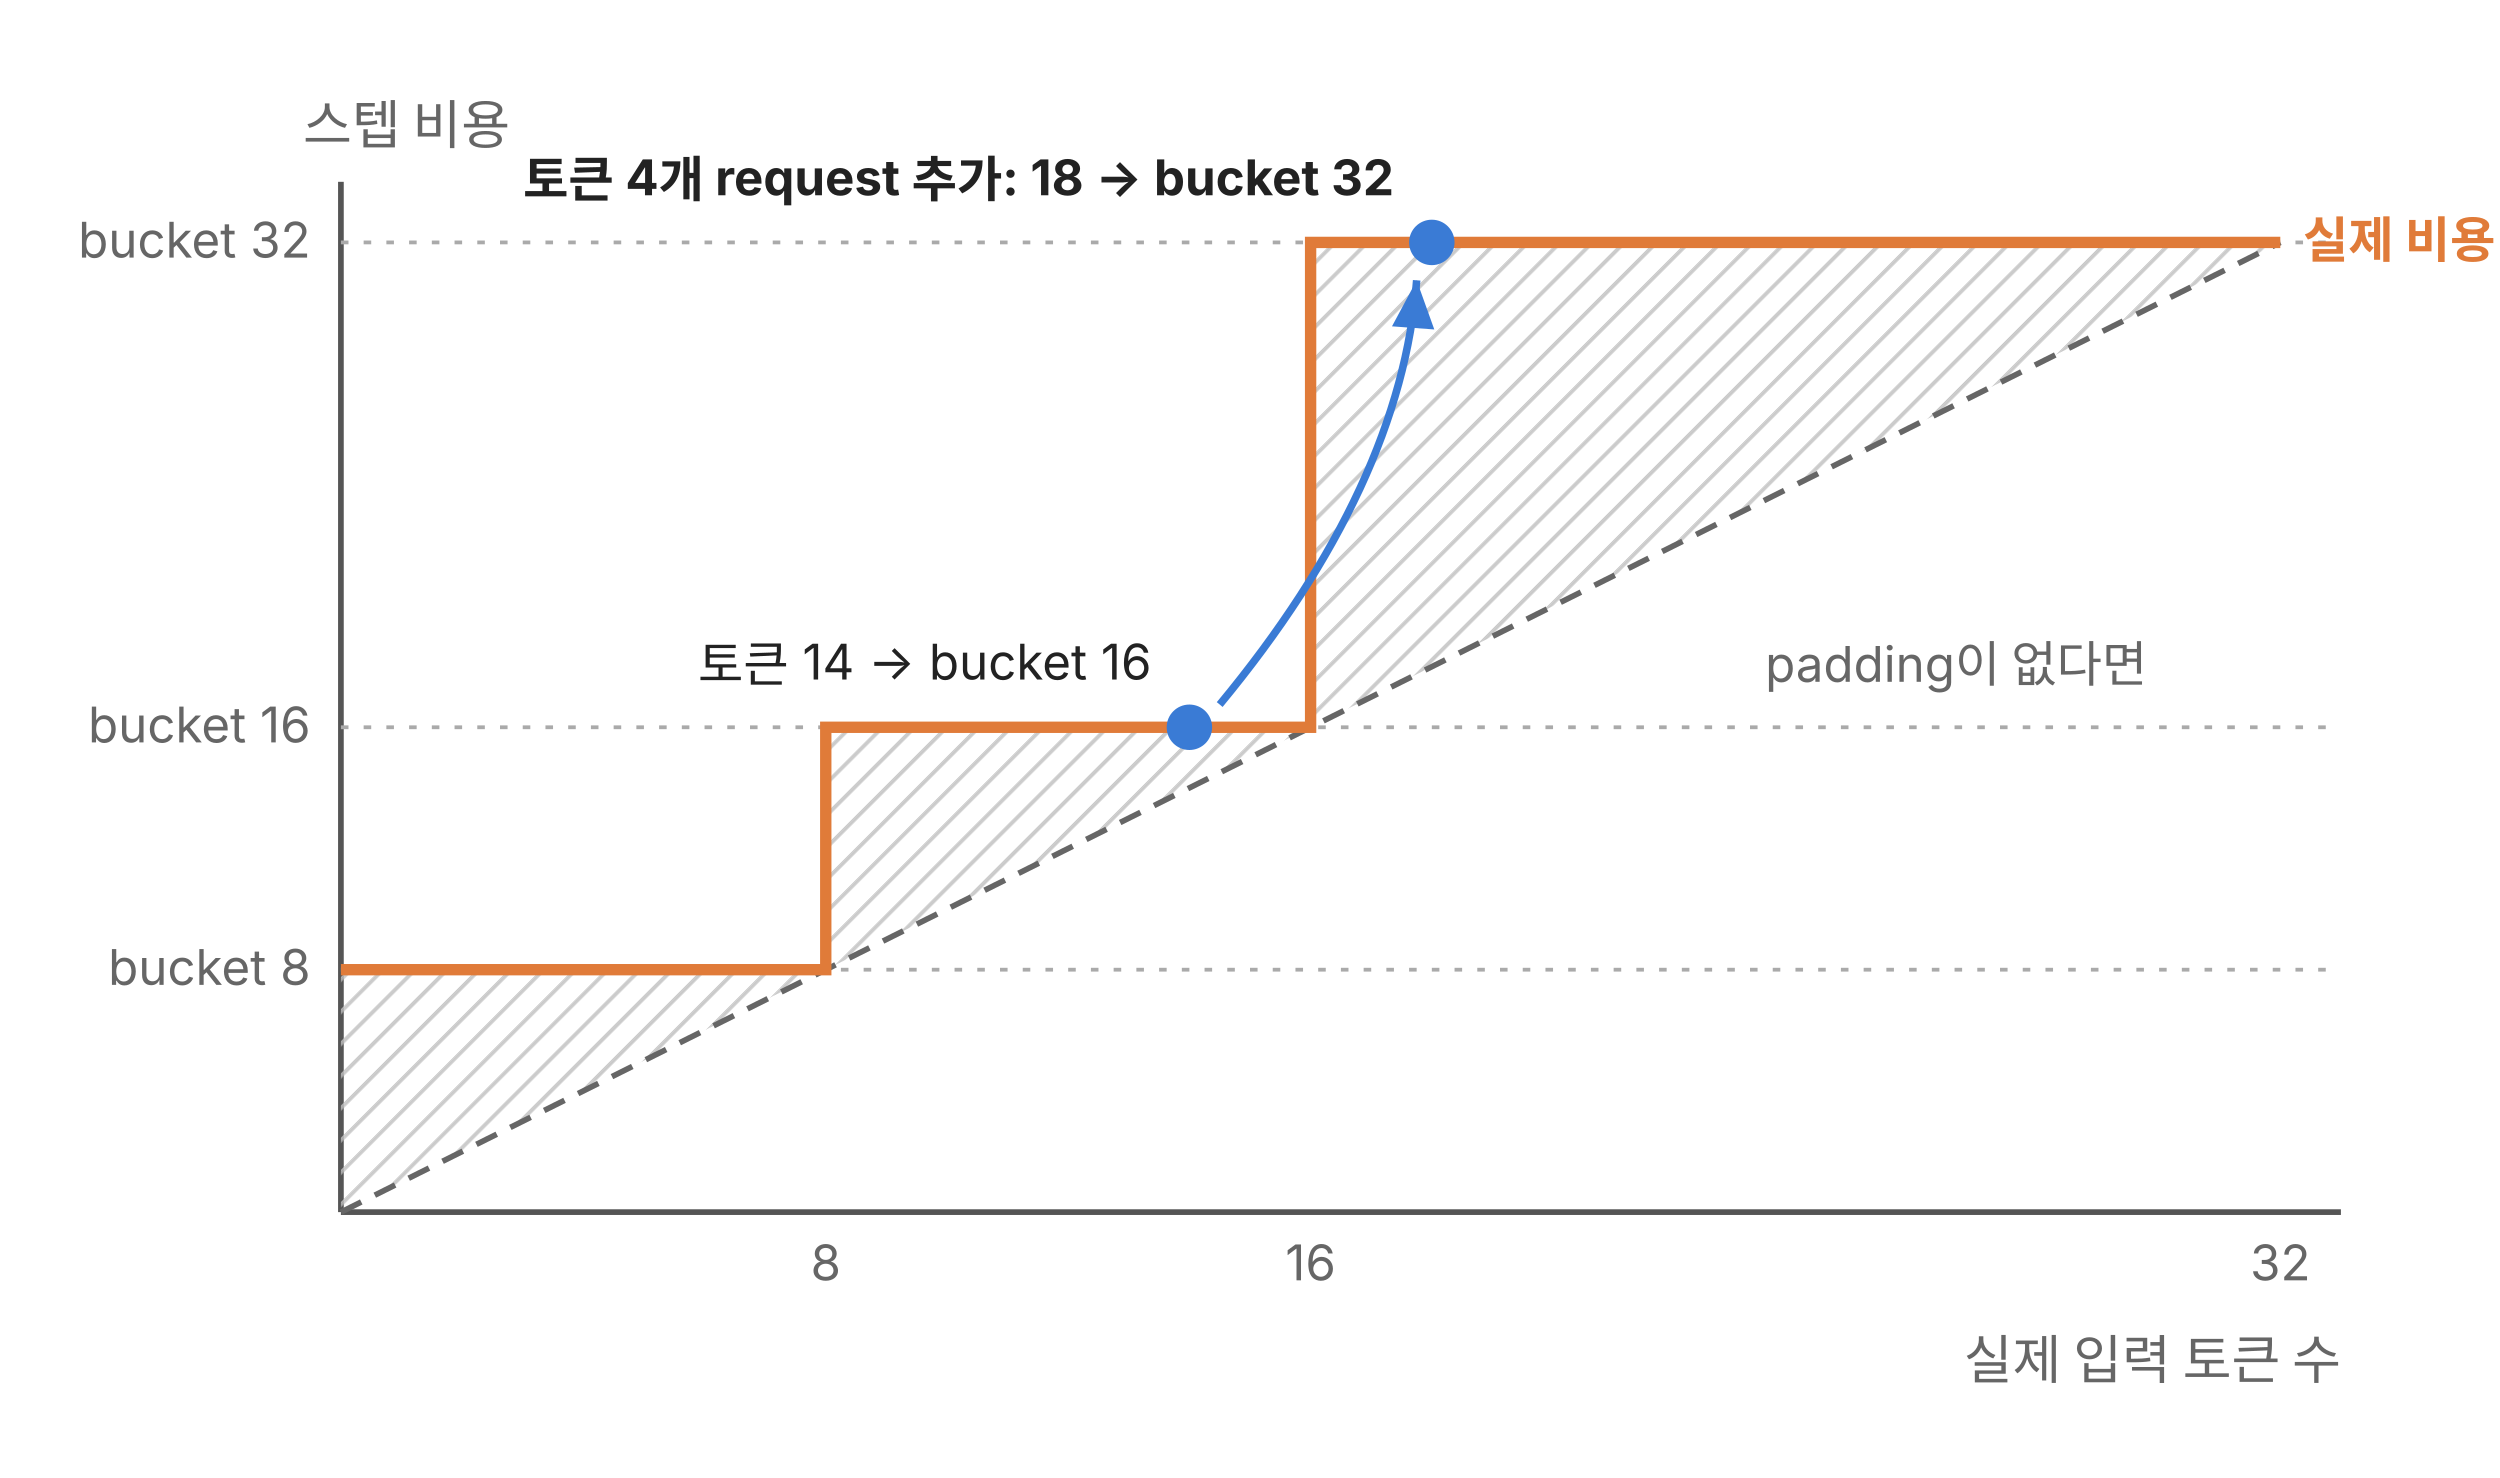
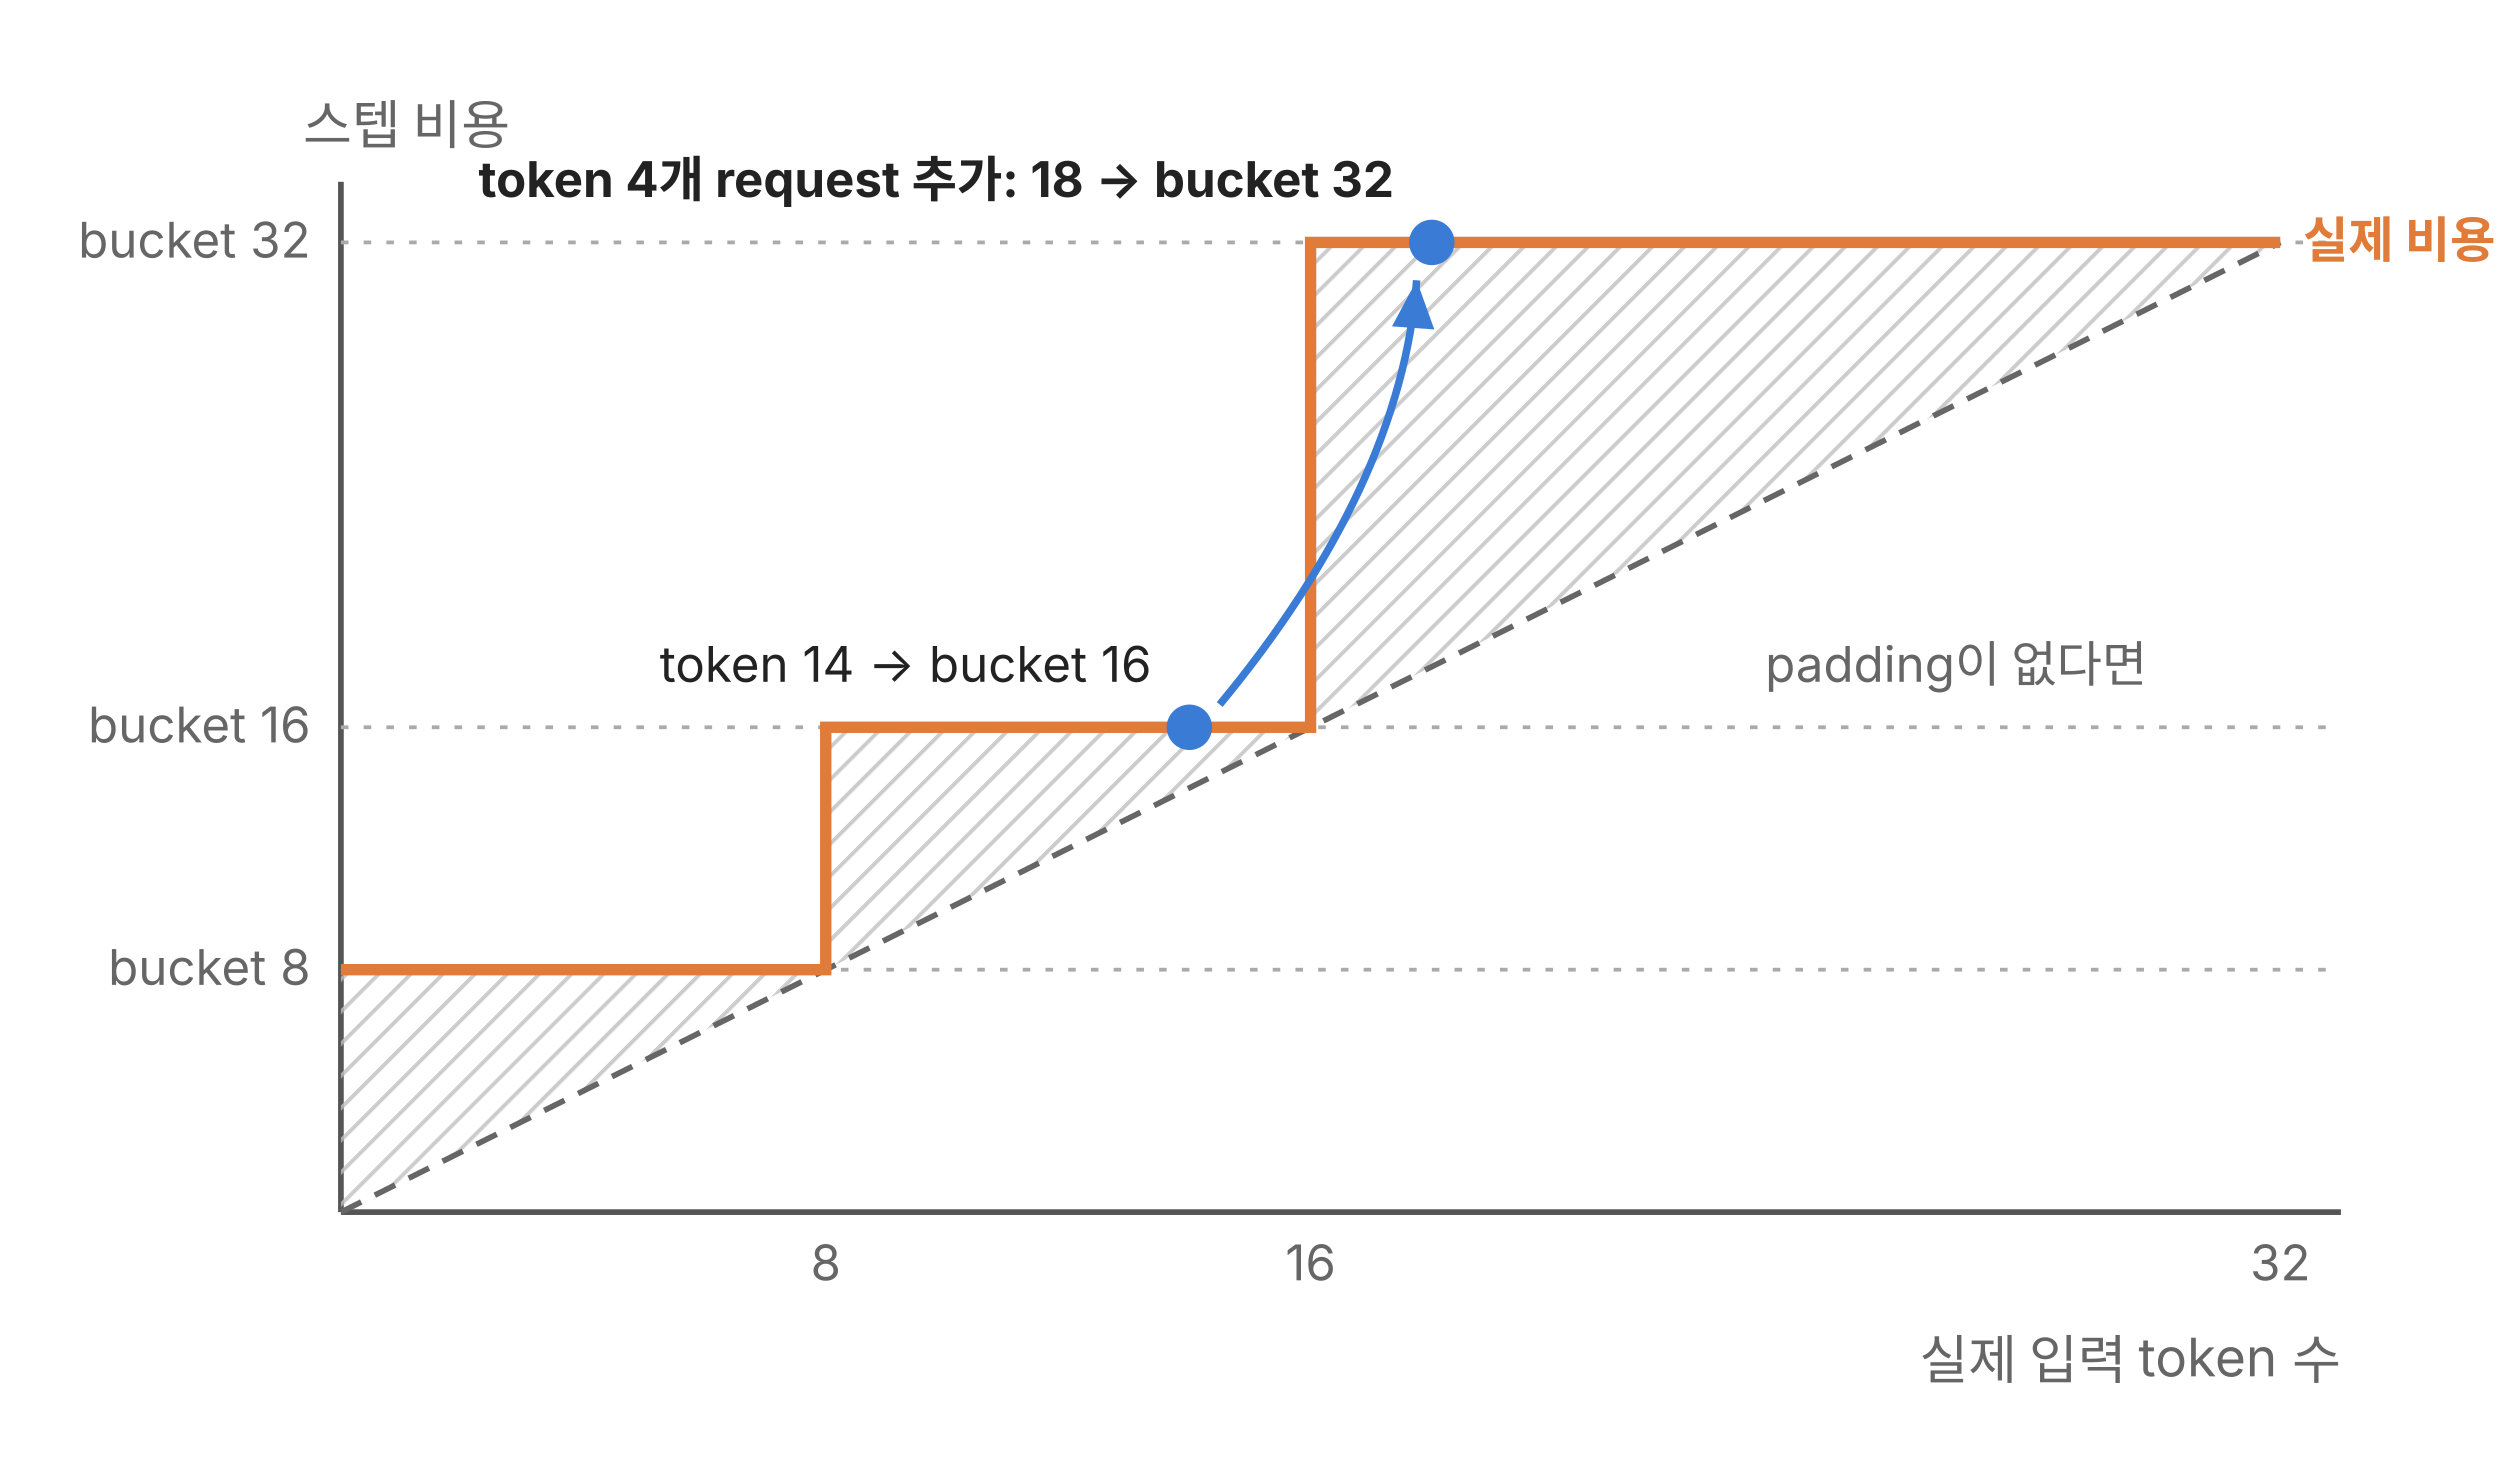
- <svg xmlns="http://www.w3.org/2000/svg" viewBox="0 0 660 390" role="img" aria-label="실제 토큰 수에 따른 스텝 비용 계단. 14 토큰은 bucket 16, 4 토큰 request를 더하면 bucket 32로 넘어간다">
+ <svg xmlns="http://www.w3.org/2000/svg" viewBox="0 0 660 390" role="img" aria-label="실제 token 수에 따른 스텝 비용 계단. 14 token은 bucket 16, 4 token request를 더하면 bucket 32로 넘어간다">
  <defs>
    <pattern id="hatch" width="6" height="6" patternUnits="userSpaceOnUse" patternTransform="rotate(45)">
      <line x1="0" y1="0" x2="0" y2="6" stroke="#bbb" stroke-width="2" />
    </pattern>
  </defs>
  <defs>
    <marker id="arr" viewBox="0 0 10 10" refX="9" refY="5" markerWidth="7" markerHeight="7" orient="auto">
      <path d="M0,1 L9,5 L0,9 Z" fill="#3a7bd5" />
    </marker>
  </defs>
  <style>text{font-family:Pretendard,'Noto Sans KR',Inter,Helvetica,Arial,sans-serif;fill:#222} .sub{fill:#666}</style>
  <line x1="90" y1="320" x2="618" y2="320" stroke="#555" stroke-width="1.5" />
  <line x1="90" y1="320" x2="90" y2="48" stroke="#555" stroke-width="1.5" />
-   <text class="sub" x="618" y="364" font-size="14" text-anchor="end">실제 입력 토큰 수</text>
+   <text class="sub" x="618" y="364" font-size="14" text-anchor="end">실제 입력 token 수</text>
  <text class="sub" x="80" y="38" font-size="14" text-anchor="start">스텝 비용</text>
  <text class="sub" x="218" y="338" font-size="13" text-anchor="middle">8</text>
  <text class="sub" x="82" y="260" font-size="13" text-anchor="end">bucket 8</text>
  <line x1="90" y1="256" x2="618" y2="256" stroke="#aaa" stroke-width="1" stroke-dasharray="2 4" />
  <text class="sub" x="346" y="338" font-size="13" text-anchor="middle">16</text>
  <text class="sub" x="82" y="196" font-size="13" text-anchor="end">bucket 16</text>
  <line x1="90" y1="192" x2="618" y2="192" stroke="#aaa" stroke-width="1" stroke-dasharray="2 4" />
  <text class="sub" x="602" y="338" font-size="13" text-anchor="middle">32</text>
  <text class="sub" x="82" y="68" font-size="13" text-anchor="end">bucket 32</text>
  <line x1="90" y1="64" x2="618" y2="64" stroke="#aaa" stroke-width="1" stroke-dasharray="2 4" />
  <polygon points="90,320 90,256 218,256 218,192 346,192 346,64 602,64 602,64" fill="url(#hatch)" opacity="0.8" />
  <line x1="90" y1="320" x2="602" y2="64" stroke="#666" stroke-width="1.5" stroke-dasharray="6 4" />
  <text class="sub" x="466.0" y="180.0" font-size="13" text-anchor="start">padding이 없다면</text>
  <polyline points="90,256 90,256 218,256 218,192 346,192 346,64 602,64" fill="none" stroke="#e07b39" stroke-width="3" />
  <text x="608" y="68" font-size="13" text-anchor="start" font-weight="bold" style="fill:#e07b39">실제 비용</text>
  <circle cx="314" cy="192" r="6" fill="#3a7bd5" />
  <circle cx="378" cy="64" r="6" fill="#3a7bd5" />
-   <text x="304" y="180" font-size="13" text-anchor="end">토큰 14 → bucket 16</text>
+   <text x="304" y="180" font-size="13" text-anchor="end">token 14 → bucket 16</text>
  <path d="M322,186 Q370.0,128 374,74" fill="none" stroke="#3a7bd5" stroke-width="2" marker-end="url(#arr)" />
-   <text x="368" y="52" font-size="13" text-anchor="end" font-weight="bold">토큰 4개 request 추가: 18 → bucket 32</text>
+   <text x="368" y="52" font-size="13" text-anchor="end" font-weight="bold">token 4개 request 추가: 18 → bucket 32</text>
</svg>
